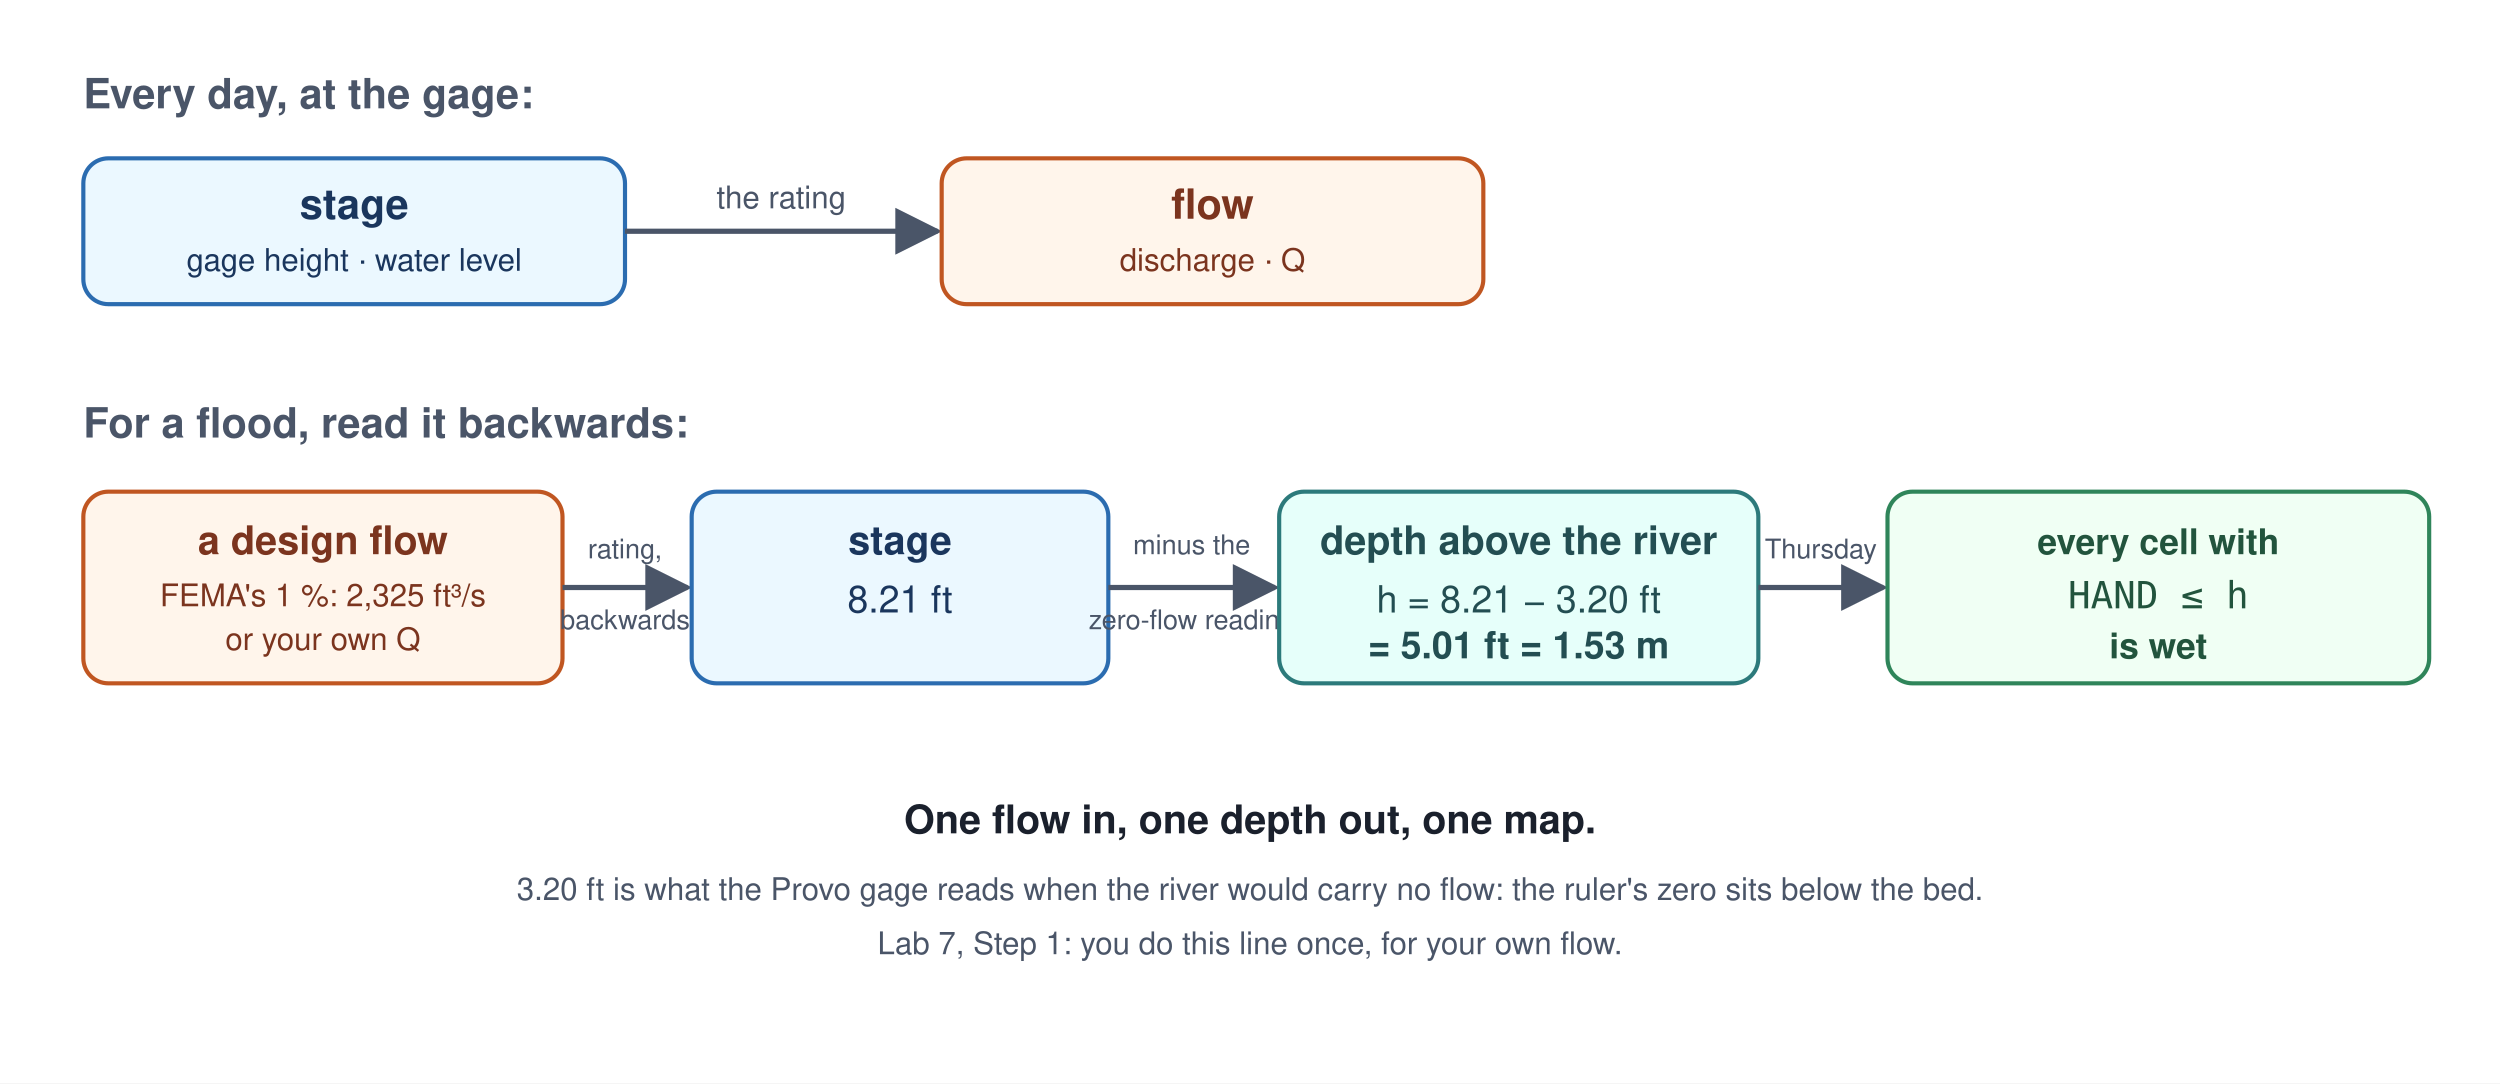
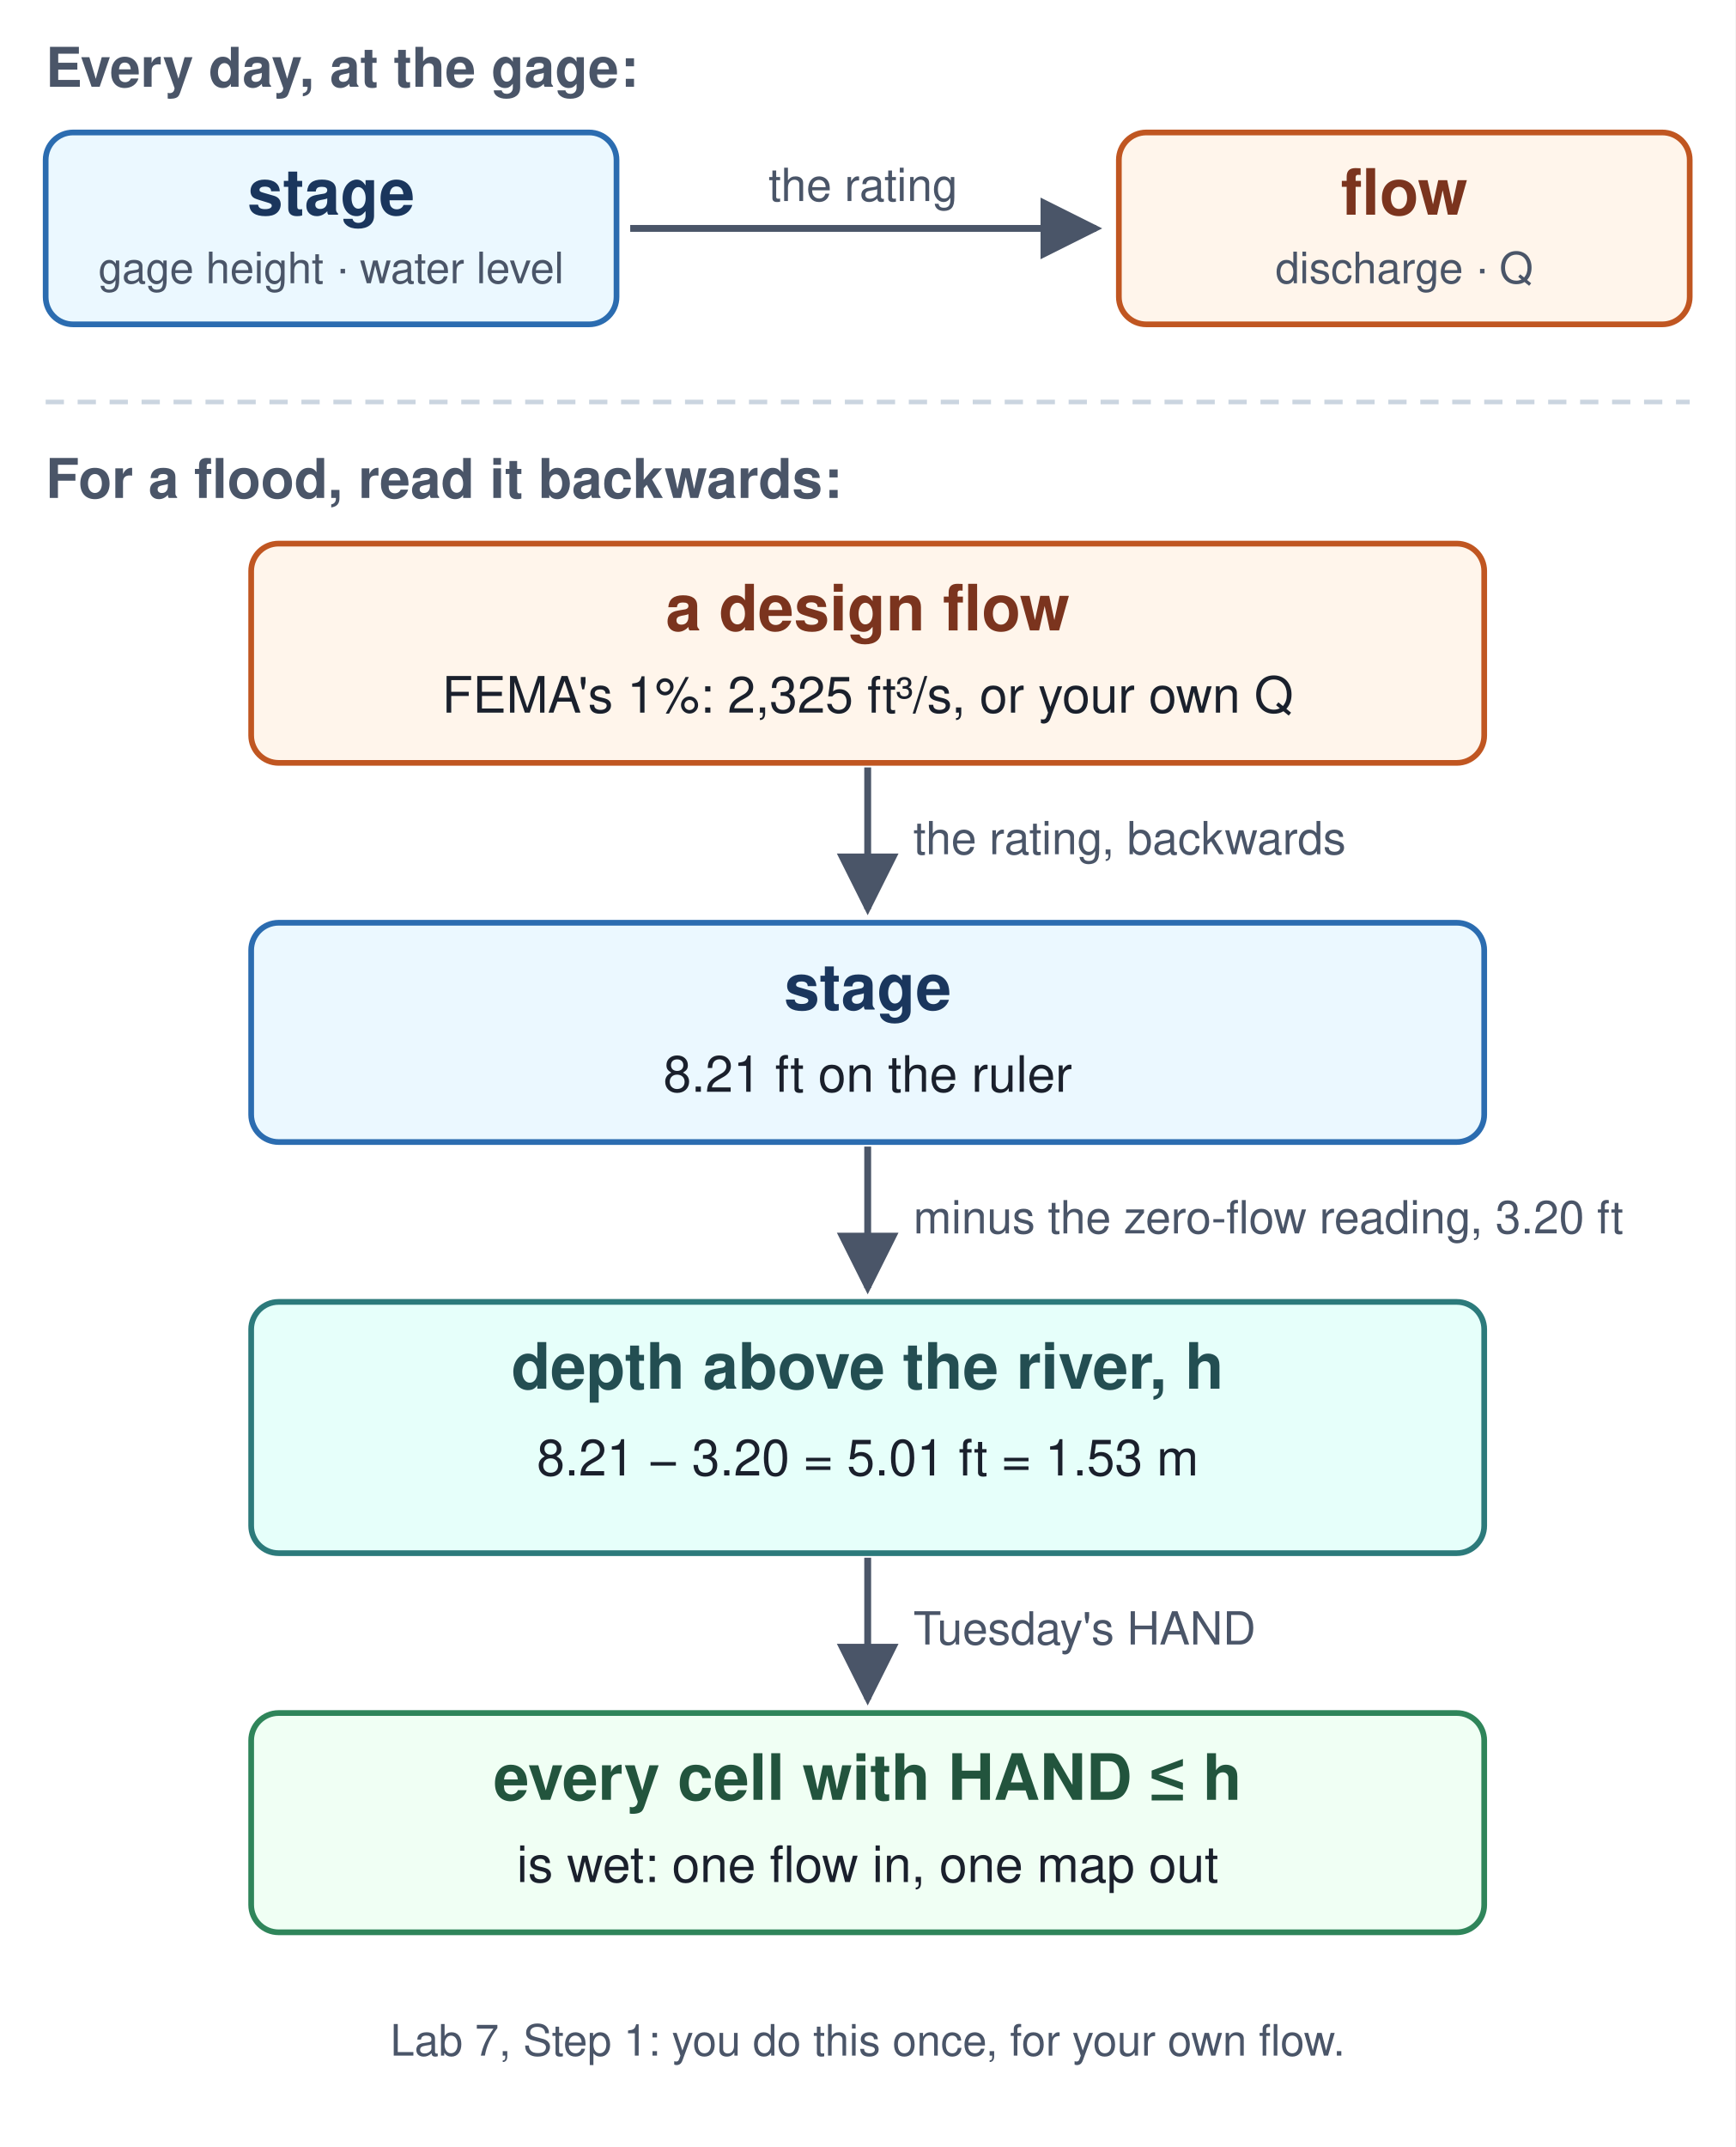
- <svg xmlns="http://www.w3.org/2000/svg" viewBox="0 0 1200 520" font-family="Segoe UI, Helvetica, Arial, sans-serif" font-size="18">
-   <rect width="1200" height="520" fill="#ffffff" />
+ <svg xmlns="http://www.w3.org/2000/svg" viewBox="0 0 760 940" font-family="Segoe UI, Helvetica, Arial, sans-serif" font-size="24">
+   <rect width="760" height="940" fill="#ffffff" />
  <defs>
-     <marker id="a" viewBox="0 0 10 10" refX="9" refY="5" markerWidth="9" markerHeight="9" orient="auto">
+     <marker id="a" viewBox="0 0 10 10" refX="9" refY="5" markerWidth="9" markerHeight="9" orient="auto-start-reverse">
      <path d="M0,0 L10,5 L0,10 z" fill="#4a5568" />
    </marker>
  </defs>
-   <text x="40" y="52" font-size="20" font-weight="700" fill="#4a5568">Every day, at the gage:</text>
-   <rect x="40" y="76" width="260" height="70" rx="12" fill="#ebf8ff" stroke="#2b6cb0" stroke-width="2" />
-   <text x="170" y="105" text-anchor="middle" font-size="20" font-weight="700" fill="#1a365d">stage</text>
-   <text x="170" y="130" text-anchor="middle" font-size="15" fill="#1a365d">gage height · water level</text>
-   <path d="M300,111 L450,111" stroke="#4a5568" stroke-width="2.5" fill="none" marker-end="url(#a)" />
-   <text x="375" y="100" text-anchor="middle" font-size="15" fill="#4a5568">the rating</text>
-   <rect x="452" y="76" width="260" height="70" rx="12" fill="#fff5eb" stroke="#c05621" stroke-width="2" />
-   <text x="582" y="105" text-anchor="middle" font-size="20" font-weight="700" fill="#7b341e">flow</text>
-   <text x="582" y="130" text-anchor="middle" font-size="15" fill="#7b341e">discharge · Q</text>
-   <text x="40" y="210" font-size="20" font-weight="700" fill="#4a5568">For a flood, read it backwards:</text>
-   <rect x="40" y="236" width="230" height="92" rx="12" fill="#fff5eb" stroke="#c05621" stroke-width="2" />
-   <text x="155" y="266" text-anchor="middle" font-size="19" font-weight="700" fill="#7b341e">a design flow</text>
-   <text x="155" y="291" text-anchor="middle" font-size="15" fill="#7b341e">FEMA's 1 %: 2,325 ft³/s</text>
-   <text x="155" y="312" text-anchor="middle" font-size="15" fill="#7b341e">or your own Q</text>
-   <path d="M270,282 L330,282" stroke="#4a5568" stroke-width="2.5" fill="none" marker-end="url(#a)" />
-   <text x="300" y="268" text-anchor="middle" font-size="13" fill="#4a5568">rating,</text>
-   <text x="300" y="302" text-anchor="middle" font-size="13" fill="#4a5568">backwards</text>
-   <rect x="332" y="236" width="200" height="92" rx="12" fill="#ebf8ff" stroke="#2b6cb0" stroke-width="2" />
-   <text x="432" y="266" text-anchor="middle" font-size="19" font-weight="700" fill="#1a365d">stage</text>
-   <text x="432" y="294" text-anchor="middle" font-size="18" fill="#1a365d">8.21 ft</text>
-   <path d="M532,282 L612,282" stroke="#4a5568" stroke-width="2.5" fill="none" marker-end="url(#a)" />
-   <text x="572" y="266" text-anchor="middle" font-size="13" fill="#4a5568">minus the</text>
-   <text x="572" y="302" text-anchor="middle" font-size="13" fill="#4a5568">zero-flow reading</text>
-   <rect x="614" y="236" width="230" height="92" rx="12" fill="#e6fffa" stroke="#2c7a7b" stroke-width="2" />
-   <text x="729" y="266" text-anchor="middle" font-size="19" font-weight="700" fill="#234e52">depth above the river</text>
-   <text x="729" y="294" text-anchor="middle" font-size="18" fill="#234e52">h = 8.21 − 3.20 ft</text>
-   <text x="729" y="316" text-anchor="middle" font-size="18" font-weight="700" fill="#234e52">= 5.01 ft = 1.53 m</text>
-   <path d="M844,282 L904,282" stroke="#4a5568" stroke-width="2.5" fill="none" marker-end="url(#a)" />
-   <text x="874" y="268" text-anchor="middle" font-size="13" fill="#4a5568">Thursday</text>
-   <rect x="906" y="236" width="260" height="92" rx="12" fill="#f0fff4" stroke="#2f855a" stroke-width="2" />
-   <text x="1036" y="266" text-anchor="middle" font-size="17" font-weight="700" fill="#22543d">every cell with</text>
-   <text x="1036" y="292" text-anchor="middle" font-size="18" font-family="Consolas, Menlo, monospace" fill="#22543d">HAND ≤ h</text>
-   <text x="1036" y="316" text-anchor="middle" font-size="17" font-weight="700" fill="#22543d">is wet</text>
-   <text x="600" y="400" text-anchor="middle" font-size="19" fill="#1a202c" font-weight="600">One flow in, one depth out, one map.</text>
-   <text x="600" y="432" text-anchor="middle" font-size="15" fill="#4a5568">3.20 ft is what the Provo gage reads when the river would carry no flow: the ruler's zero sits below the bed.</text>
-   <text x="600" y="458" text-anchor="middle" font-size="15" fill="#4a5568">Lab 7, Step 1: you do this line once, for your own flow.</text>
+   <text x="20" y="38" font-size="24" font-weight="600" fill="#4a5568">Every day, at the gage:</text>
+   <rect x="20" y="58" width="250" height="84" rx="12" fill="#ebf8ff" stroke="#2b6cb0" stroke-width="2.5" />
+   <text x="145" y="94" text-anchor="middle" font-size="28" font-weight="700" fill="#1a365d">stage</text>
+   <text x="145" y="124" text-anchor="middle" font-size="19" fill="#4a5568">gage height · water level</text>
+   <line x1="276" y1="100" x2="480" y2="100" stroke="#4a5568" stroke-width="3" marker-end="url(#a)" />
+   <text x="378" y="88" text-anchor="middle" font-size="20" fill="#4a5568">the rating</text>
+   <rect x="490" y="58" width="250" height="84" rx="12" fill="#fff5eb" stroke="#c05621" stroke-width="2.5" />
+   <text x="615" y="94" text-anchor="middle" font-size="28" font-weight="700" fill="#7b341e">flow</text>
+   <text x="615" y="124" text-anchor="middle" font-size="19" fill="#4a5568">discharge · Q</text>
+   <line x1="20" y1="176" x2="740" y2="176" stroke="#cbd5e0" stroke-width="2" stroke-dasharray="8 6" />
+   <text x="20" y="218" font-size="24" font-weight="600" fill="#4a5568">For a flood, read it backwards:</text>
+   <rect x="110" y="238" width="540" height="96" rx="12" fill="#fff5eb" stroke="#c05621" stroke-width="2.5" />
+   <text x="380" y="276" text-anchor="middle" font-size="28" font-weight="700" fill="#7b341e">a design flow</text>
+   <text x="380" y="312" text-anchor="middle" font-size="22" fill="#1a202c">FEMA's 1%: 2,325 ft³/s, or your own Q</text>
+   <line x1="380" y1="336" x2="380" y2="398" stroke="#4a5568" stroke-width="3" marker-end="url(#a)" />
+   <text x="400" y="374" font-size="20" fill="#4a5568">the rating, backwards</text>
+   <rect x="110" y="404" width="540" height="96" rx="12" fill="#ebf8ff" stroke="#2b6cb0" stroke-width="2.5" />
+   <text x="380" y="442" text-anchor="middle" font-size="28" font-weight="700" fill="#1a365d">stage</text>
+   <text x="380" y="478" text-anchor="middle" font-size="22" fill="#1a202c">8.21 ft on the ruler</text>
+   <line x1="380" y1="502" x2="380" y2="564" stroke="#4a5568" stroke-width="3" marker-end="url(#a)" />
+   <text x="400" y="540" font-size="20" fill="#4a5568">minus the zero-flow reading, 3.20 ft</text>
+   <rect x="110" y="570" width="540" height="110" rx="12" fill="#e6fffa" stroke="#2c7a7b" stroke-width="2.5" />
+   <text x="380" y="608" text-anchor="middle" font-size="28" font-weight="700" fill="#234e52">depth above the river, h</text>
+   <text x="380" y="646" text-anchor="middle" font-size="22" fill="#1a202c">8.21 − 3.20 = 5.01 ft = 1.53 m</text>
+   <line x1="380" y1="682" x2="380" y2="744" stroke="#4a5568" stroke-width="3" marker-end="url(#a)" />
+   <text x="400" y="720" font-size="20" fill="#4a5568">Tuesday's HAND</text>
+   <rect x="110" y="750" width="540" height="96" rx="12" fill="#f0fff4" stroke="#2f855a" stroke-width="2.5" />
+   <text x="380" y="788" text-anchor="middle" font-size="28" font-weight="700" fill="#22543d">every cell with HAND ≤ h</text>
+   <text x="380" y="824" text-anchor="middle" font-size="22" fill="#1a202c">is wet: one flow in, one map out</text>
+   <text x="380" y="900" text-anchor="middle" font-size="19" fill="#4a5568">Lab 7, Step 1: you do this once, for your own flow.</text>
</svg>
